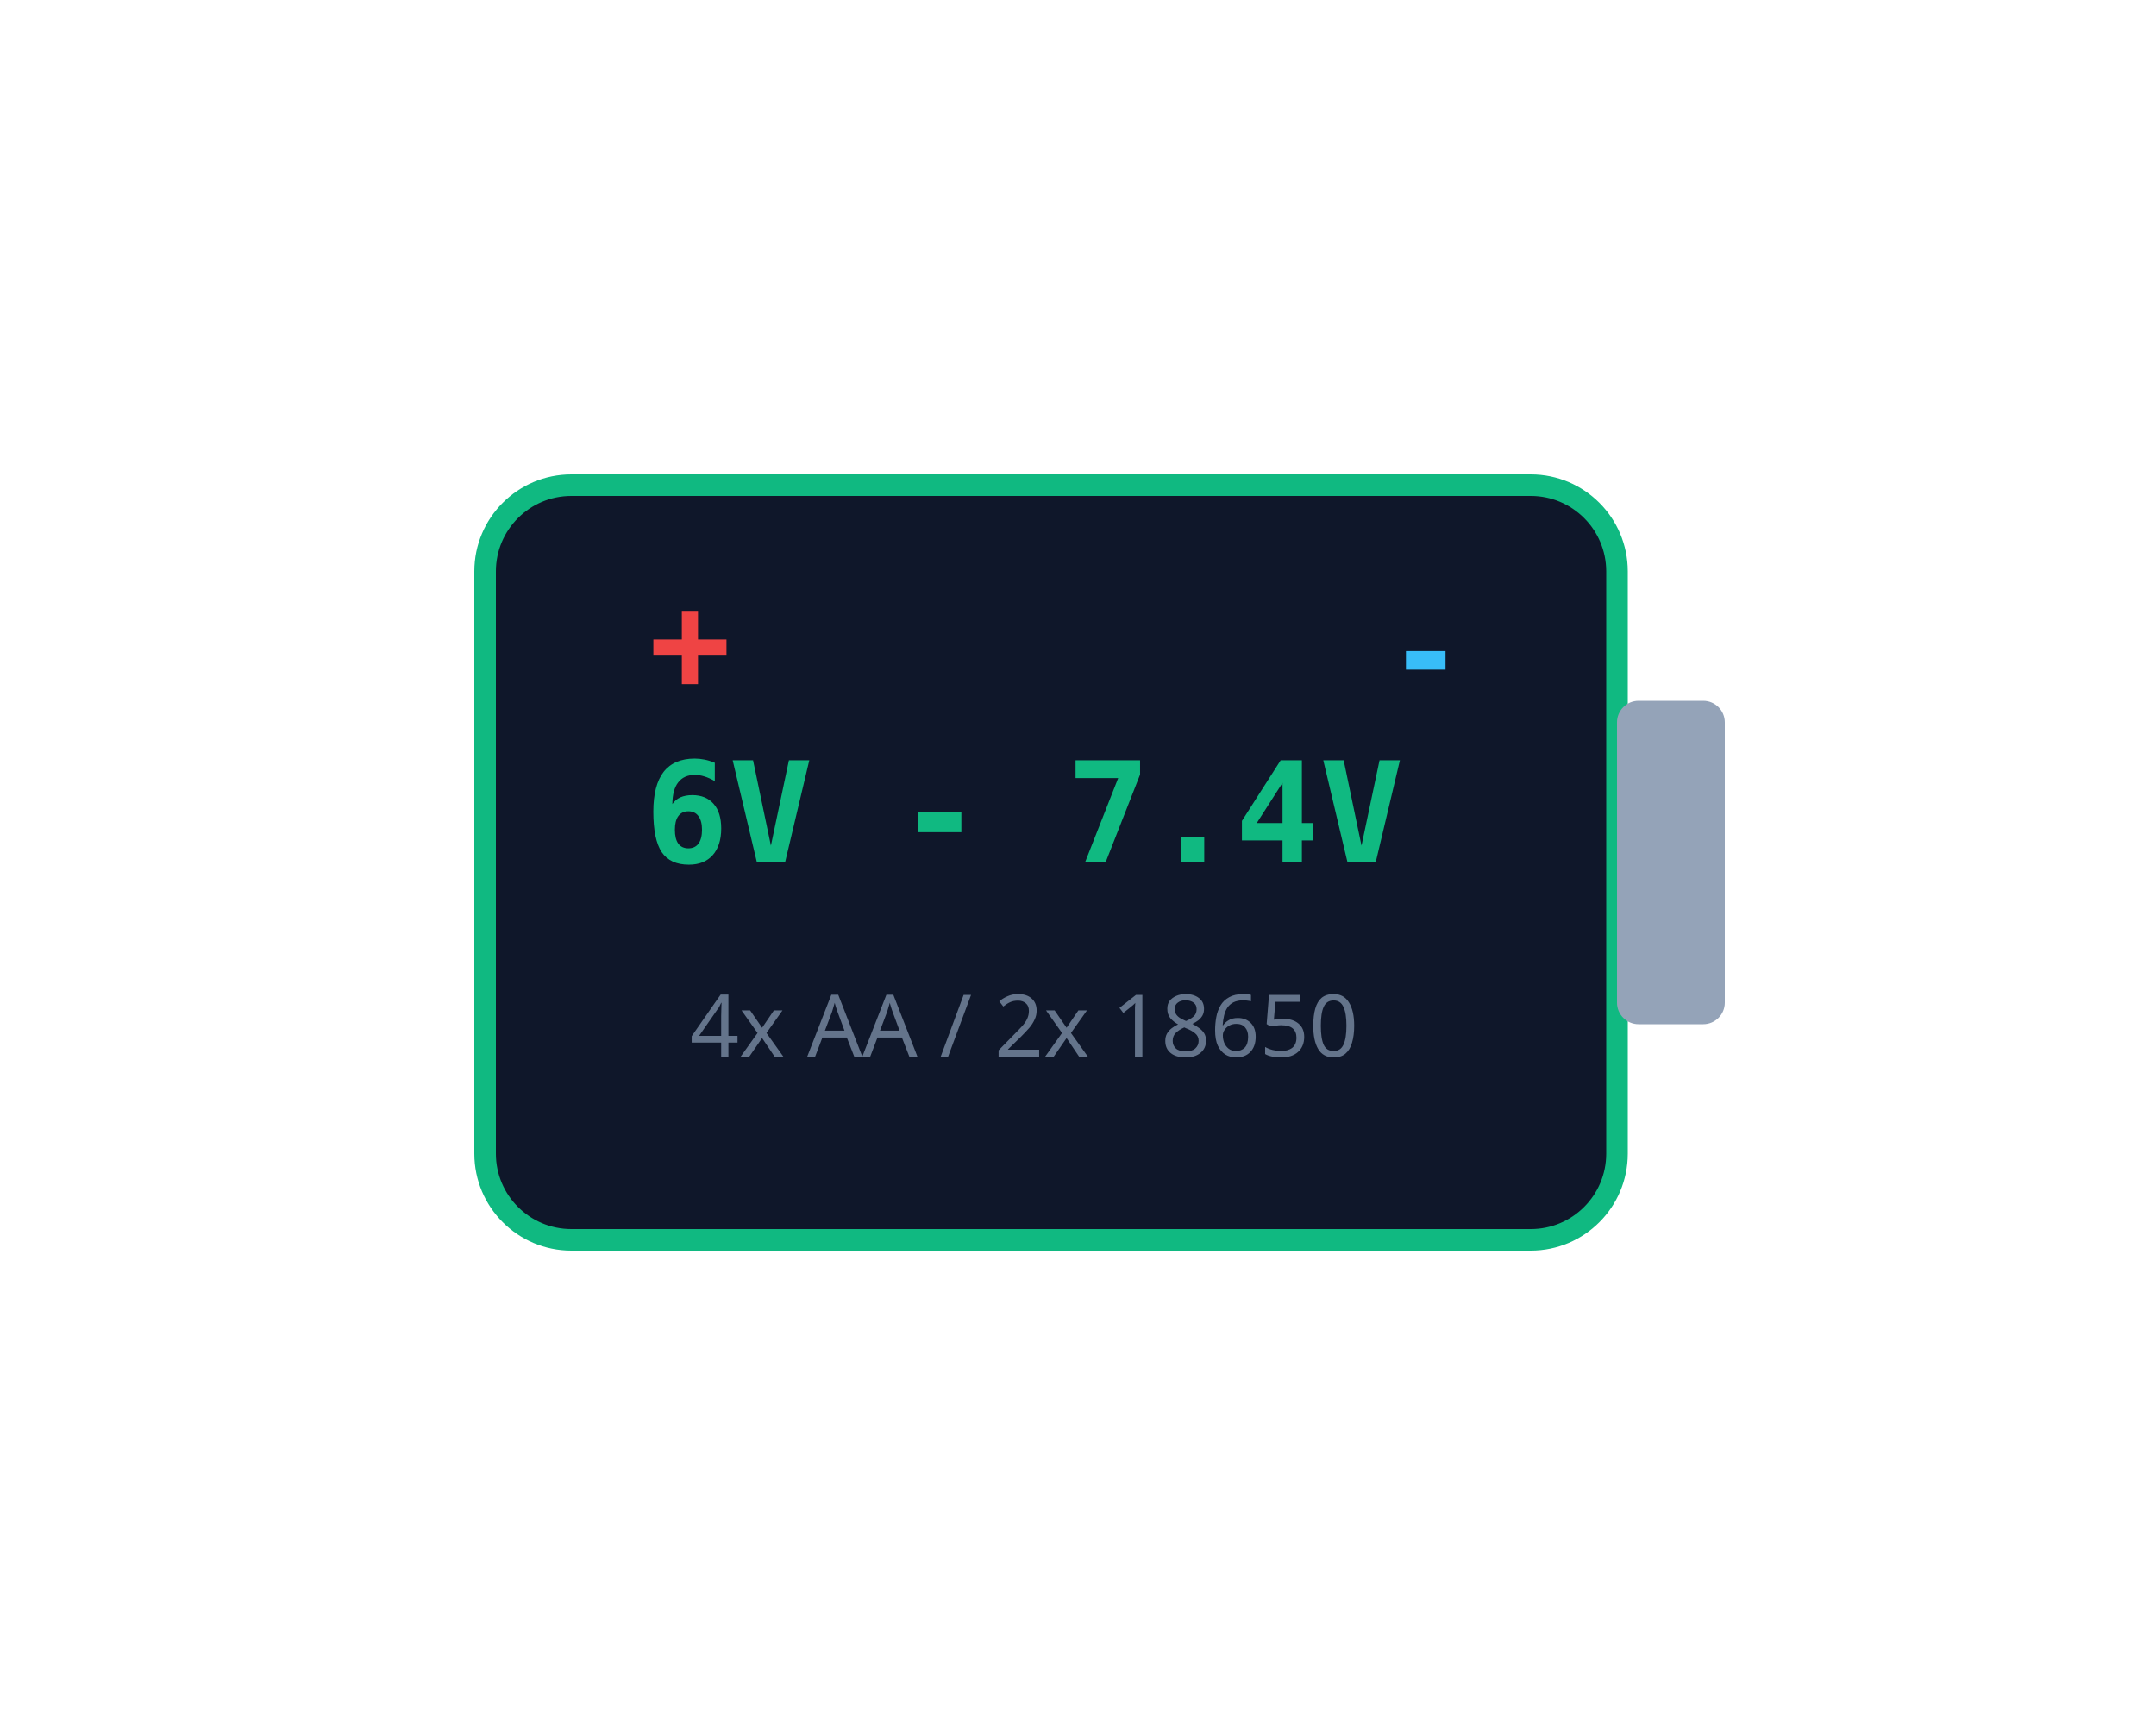
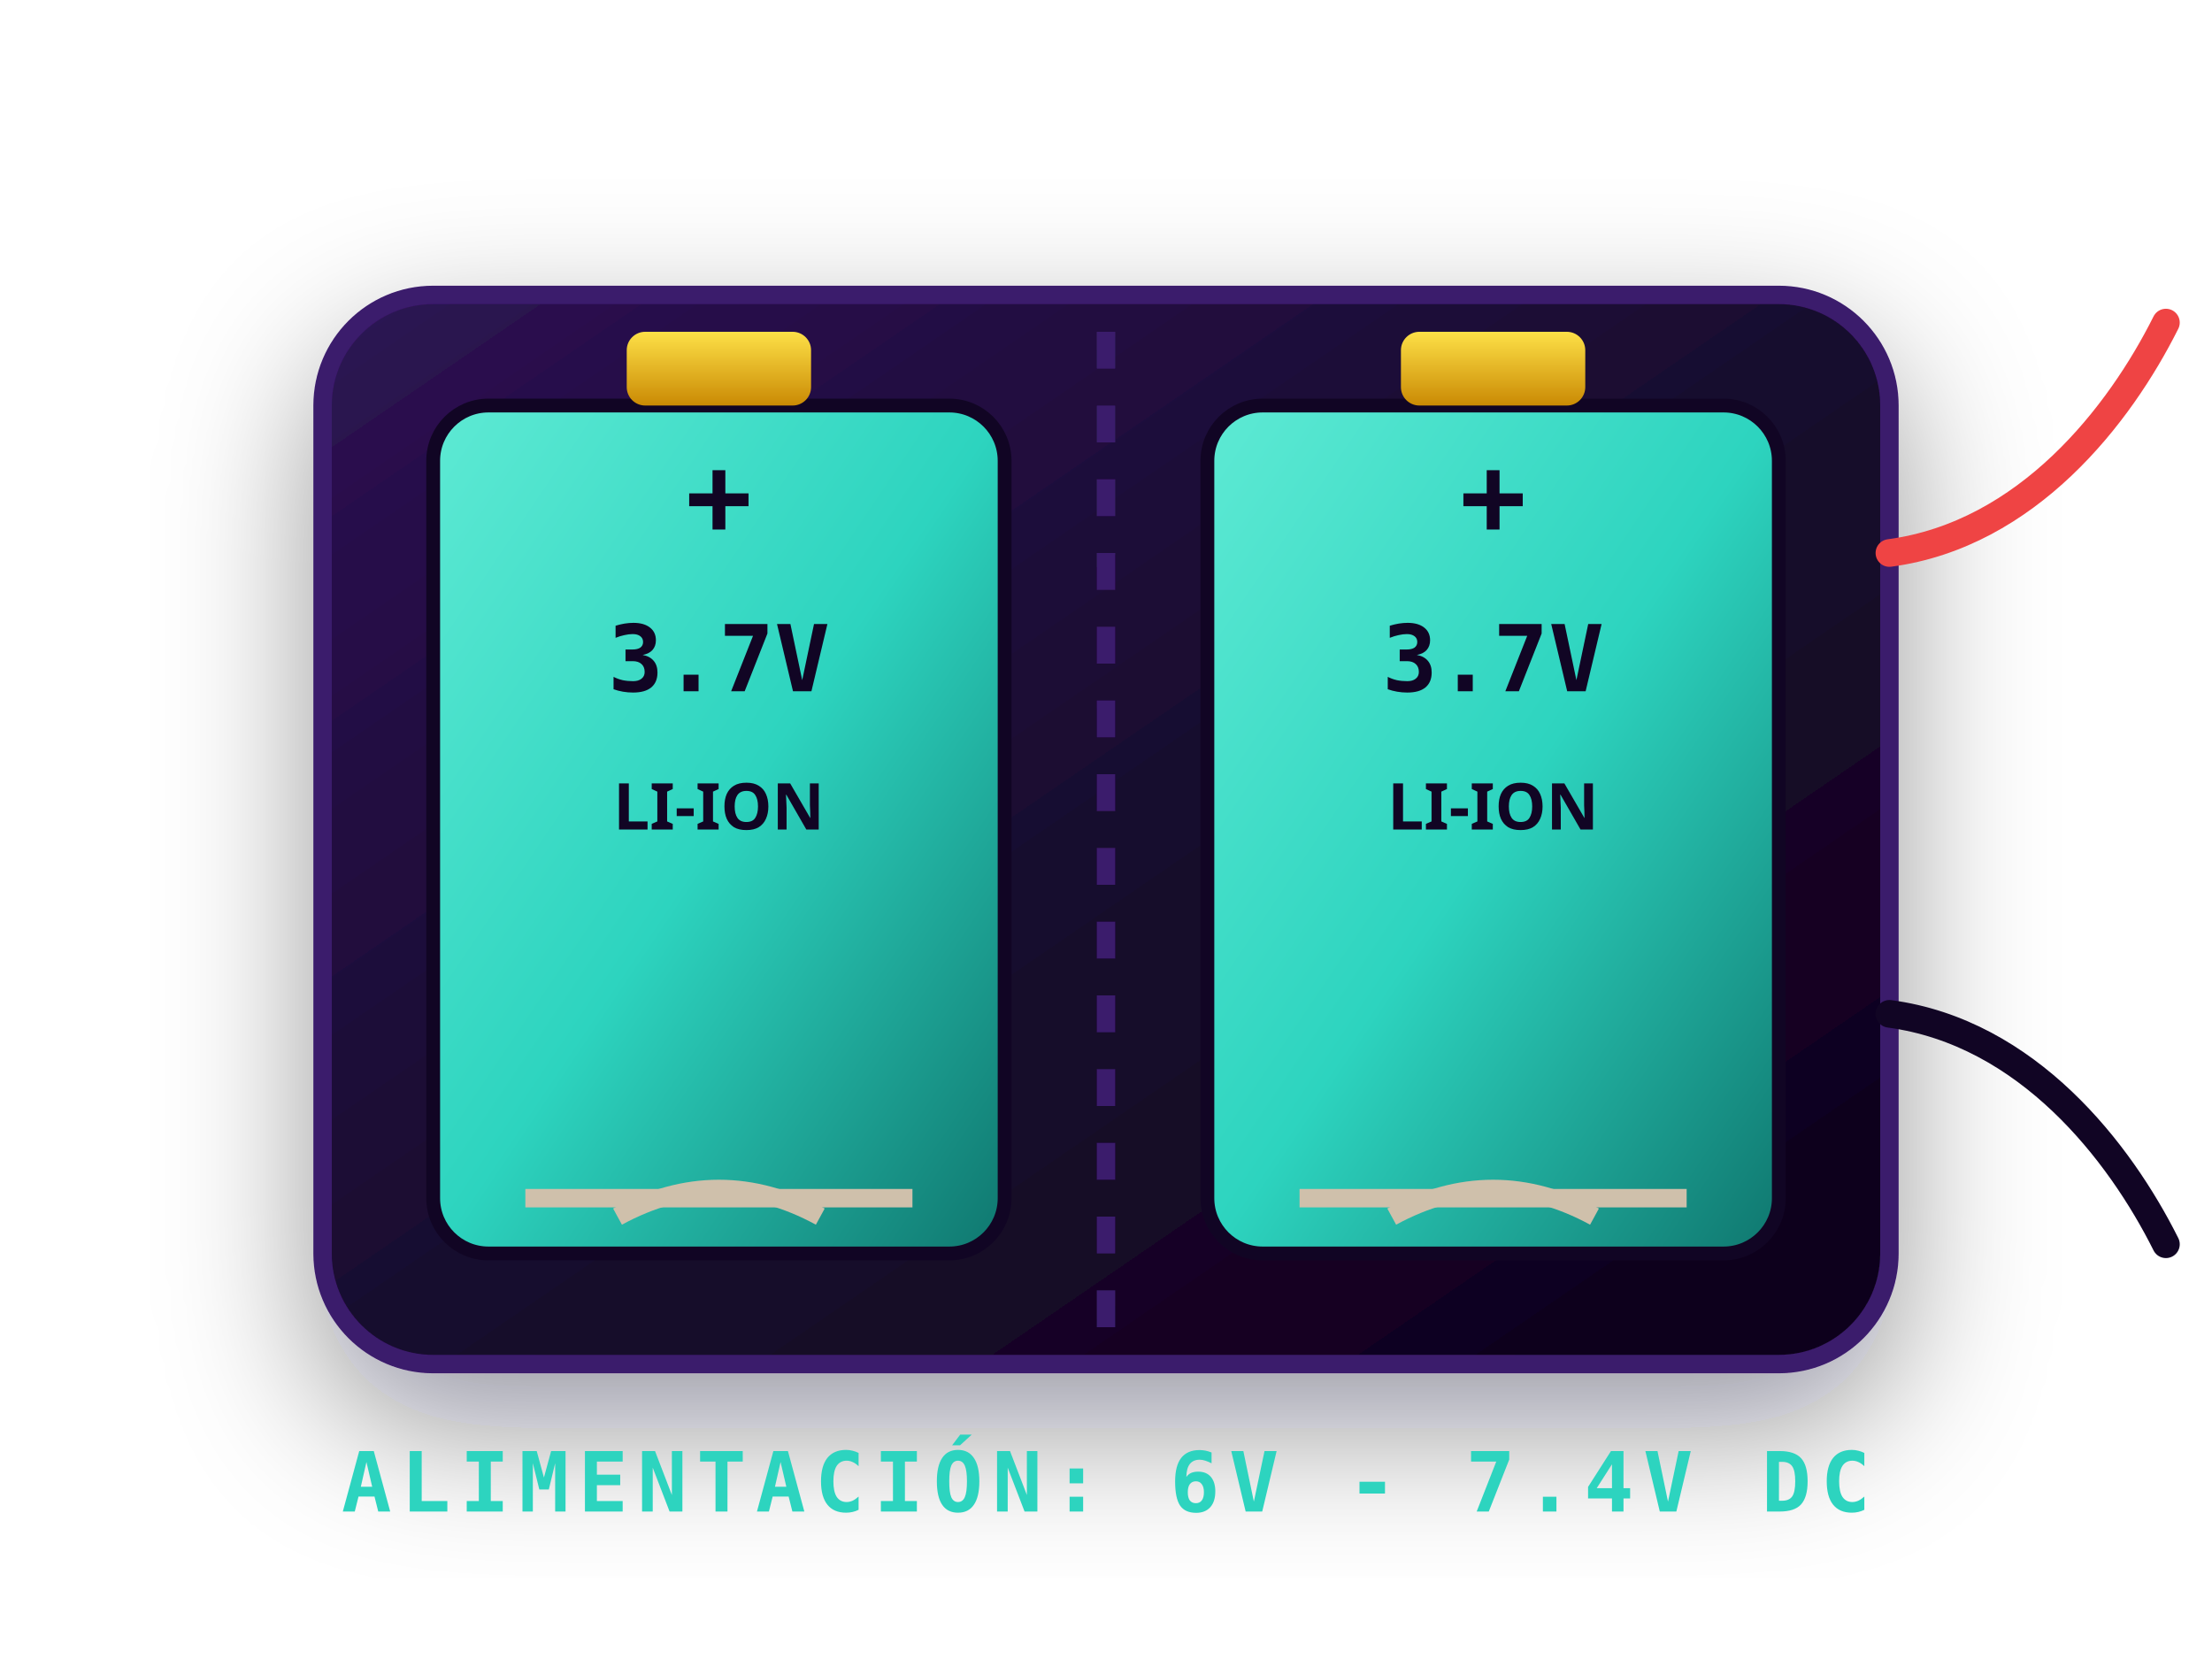
- <svg xmlns="http://www.w3.org/2000/svg" viewBox="0 0 200 160">
-   <rect x="45" y="45" width="105" height="70" rx="8" fill="#0f172a" stroke="#10b981" stroke-width="2" />
-   <rect x="150" y="65" width="10" height="30" rx="2" fill="#94a3b8" />
-   <text x="95" y="80" font-family="monospace" font-size="13" fill="#10b981" font-weight="bold" text-anchor="middle">6V - 7.4V</text>
-   <text x="95" y="98" font-family="sans-serif" font-size="8" fill="#64748b" text-anchor="middle">4x AA / 2x 18650</text>
-   <text x="60" y="65" font-family="sans-serif" font-size="14" fill="#ef4444" font-weight="bold">+</text>
-   <text x="130" y="65" font-family="sans-serif" font-size="14" fill="#38bdf8" font-weight="bold">-</text>
+ <svg xmlns="http://www.w3.org/2000/svg" viewBox="0 0 240 180" width="100%" height="100%">
+   <defs>
+     <linearGradient id="cellAqua" x1="0%" y1="0%" x2="100%" y2="100%">
+       <stop offset="0%" stop-color="#5eead4" />
+       <stop offset="50%" stop-color="#2dd4bf" />
+       <stop offset="100%" stop-color="#0f766e" />
+     </linearGradient>
+     <linearGradient id="holderCase" x1="0%" y1="0%" x2="100%" y2="100%">
+       <stop offset="0%" stop-color="#2d1354" />
+       <stop offset="50%" stop-color="#18092e" />
+       <stop offset="100%" stop-color="#0e031a" />
+     </linearGradient>
+     <linearGradient id="goldCap" x1="0%" y1="0%" x2="0%" y2="100%">
+       <stop offset="0%" stop-color="#fde047" />
+       <stop offset="100%" stop-color="#ca8a04" />
+     </linearGradient>
+     <filter id="batShadow" x="-20%" y="-20%" width="140%" height="140%">
+       <feDropShadow dx="0" dy="6" stdDeviation="8" flood-color="#0c0418" flood-opacity="0.4" />
+     </filter>
+   </defs>
+   <g filter="url(#batShadow)">
+     <rect x="35" y="32" width="170" height="116" rx="12" fill="url(#holderCase)" stroke="#3b1a6c" stroke-width="2" />
+     <line x1="120" y1="36" x2="120" y2="144" stroke="#3b1a6c" stroke-width="2" stroke-dasharray="4,4" />
+   </g>
+   <rect x="47" y="44" width="62" height="92" rx="6" fill="url(#cellAqua)" stroke="#110524" stroke-width="1.5" />
+   <rect x="68" y="36" width="20" height="8" rx="2" fill="url(#goldCap)" />
+   <line x1="57" y1="130" x2="99" y2="130" stroke="#cfc0ab" stroke-width="2" />
+   <path d="M 67 132 Q 78 126 89 132" fill="none" stroke="#cfc0ab" stroke-width="2" />
+   <text x="78" y="75" font-family="'IBM Plex Mono', monospace" font-size="10" fill="#110524" font-weight="700" text-anchor="middle">3.7V</text>
+   <text x="78" y="90" font-family="'DM Sans', sans-serif" font-size="7" fill="#110524" font-weight="700" text-anchor="middle">LI-ION</text>
+   <text x="78" y="58" font-family="'IBM Plex Mono', monospace" font-size="12" fill="#110524" font-weight="700" text-anchor="middle">+</text>
+   <rect x="131" y="44" width="62" height="92" rx="6" fill="url(#cellAqua)" stroke="#110524" stroke-width="1.5" />
+   <rect x="152" y="36" width="20" height="8" rx="2" fill="url(#goldCap)" />
+   <line x1="141" y1="130" x2="183" y2="130" stroke="#cfc0ab" stroke-width="2" />
+   <path d="M 151 132 Q 162 126 173 132" fill="none" stroke="#cfc0ab" stroke-width="2" />
+   <text x="162" y="75" font-family="'IBM Plex Mono', monospace" font-size="10" fill="#110524" font-weight="700" text-anchor="middle">3.7V</text>
+   <text x="162" y="90" font-family="'DM Sans', sans-serif" font-size="7" fill="#110524" font-weight="700" text-anchor="middle">LI-ION</text>
+   <text x="162" y="58" font-family="'IBM Plex Mono', monospace" font-size="12" fill="#110524" font-weight="700" text-anchor="middle">+</text>
+   <path d="M 205 60 C 220 58 230 45 235 35" stroke="#ef4444" stroke-width="3" fill="none" stroke-linecap="round" />
+   <path d="M 205 110 C 220 112 230 125 235 135" stroke="#110524" stroke-width="3" fill="none" stroke-linecap="round" />
+   <text x="120" y="164" font-family="'IBM Plex Mono', monospace" font-size="9" fill="#2dd4bf" font-weight="700" text-anchor="middle" letter-spacing="1">ALIMENTACIÓN: 6V - 7.4V DC</text>
</svg>
